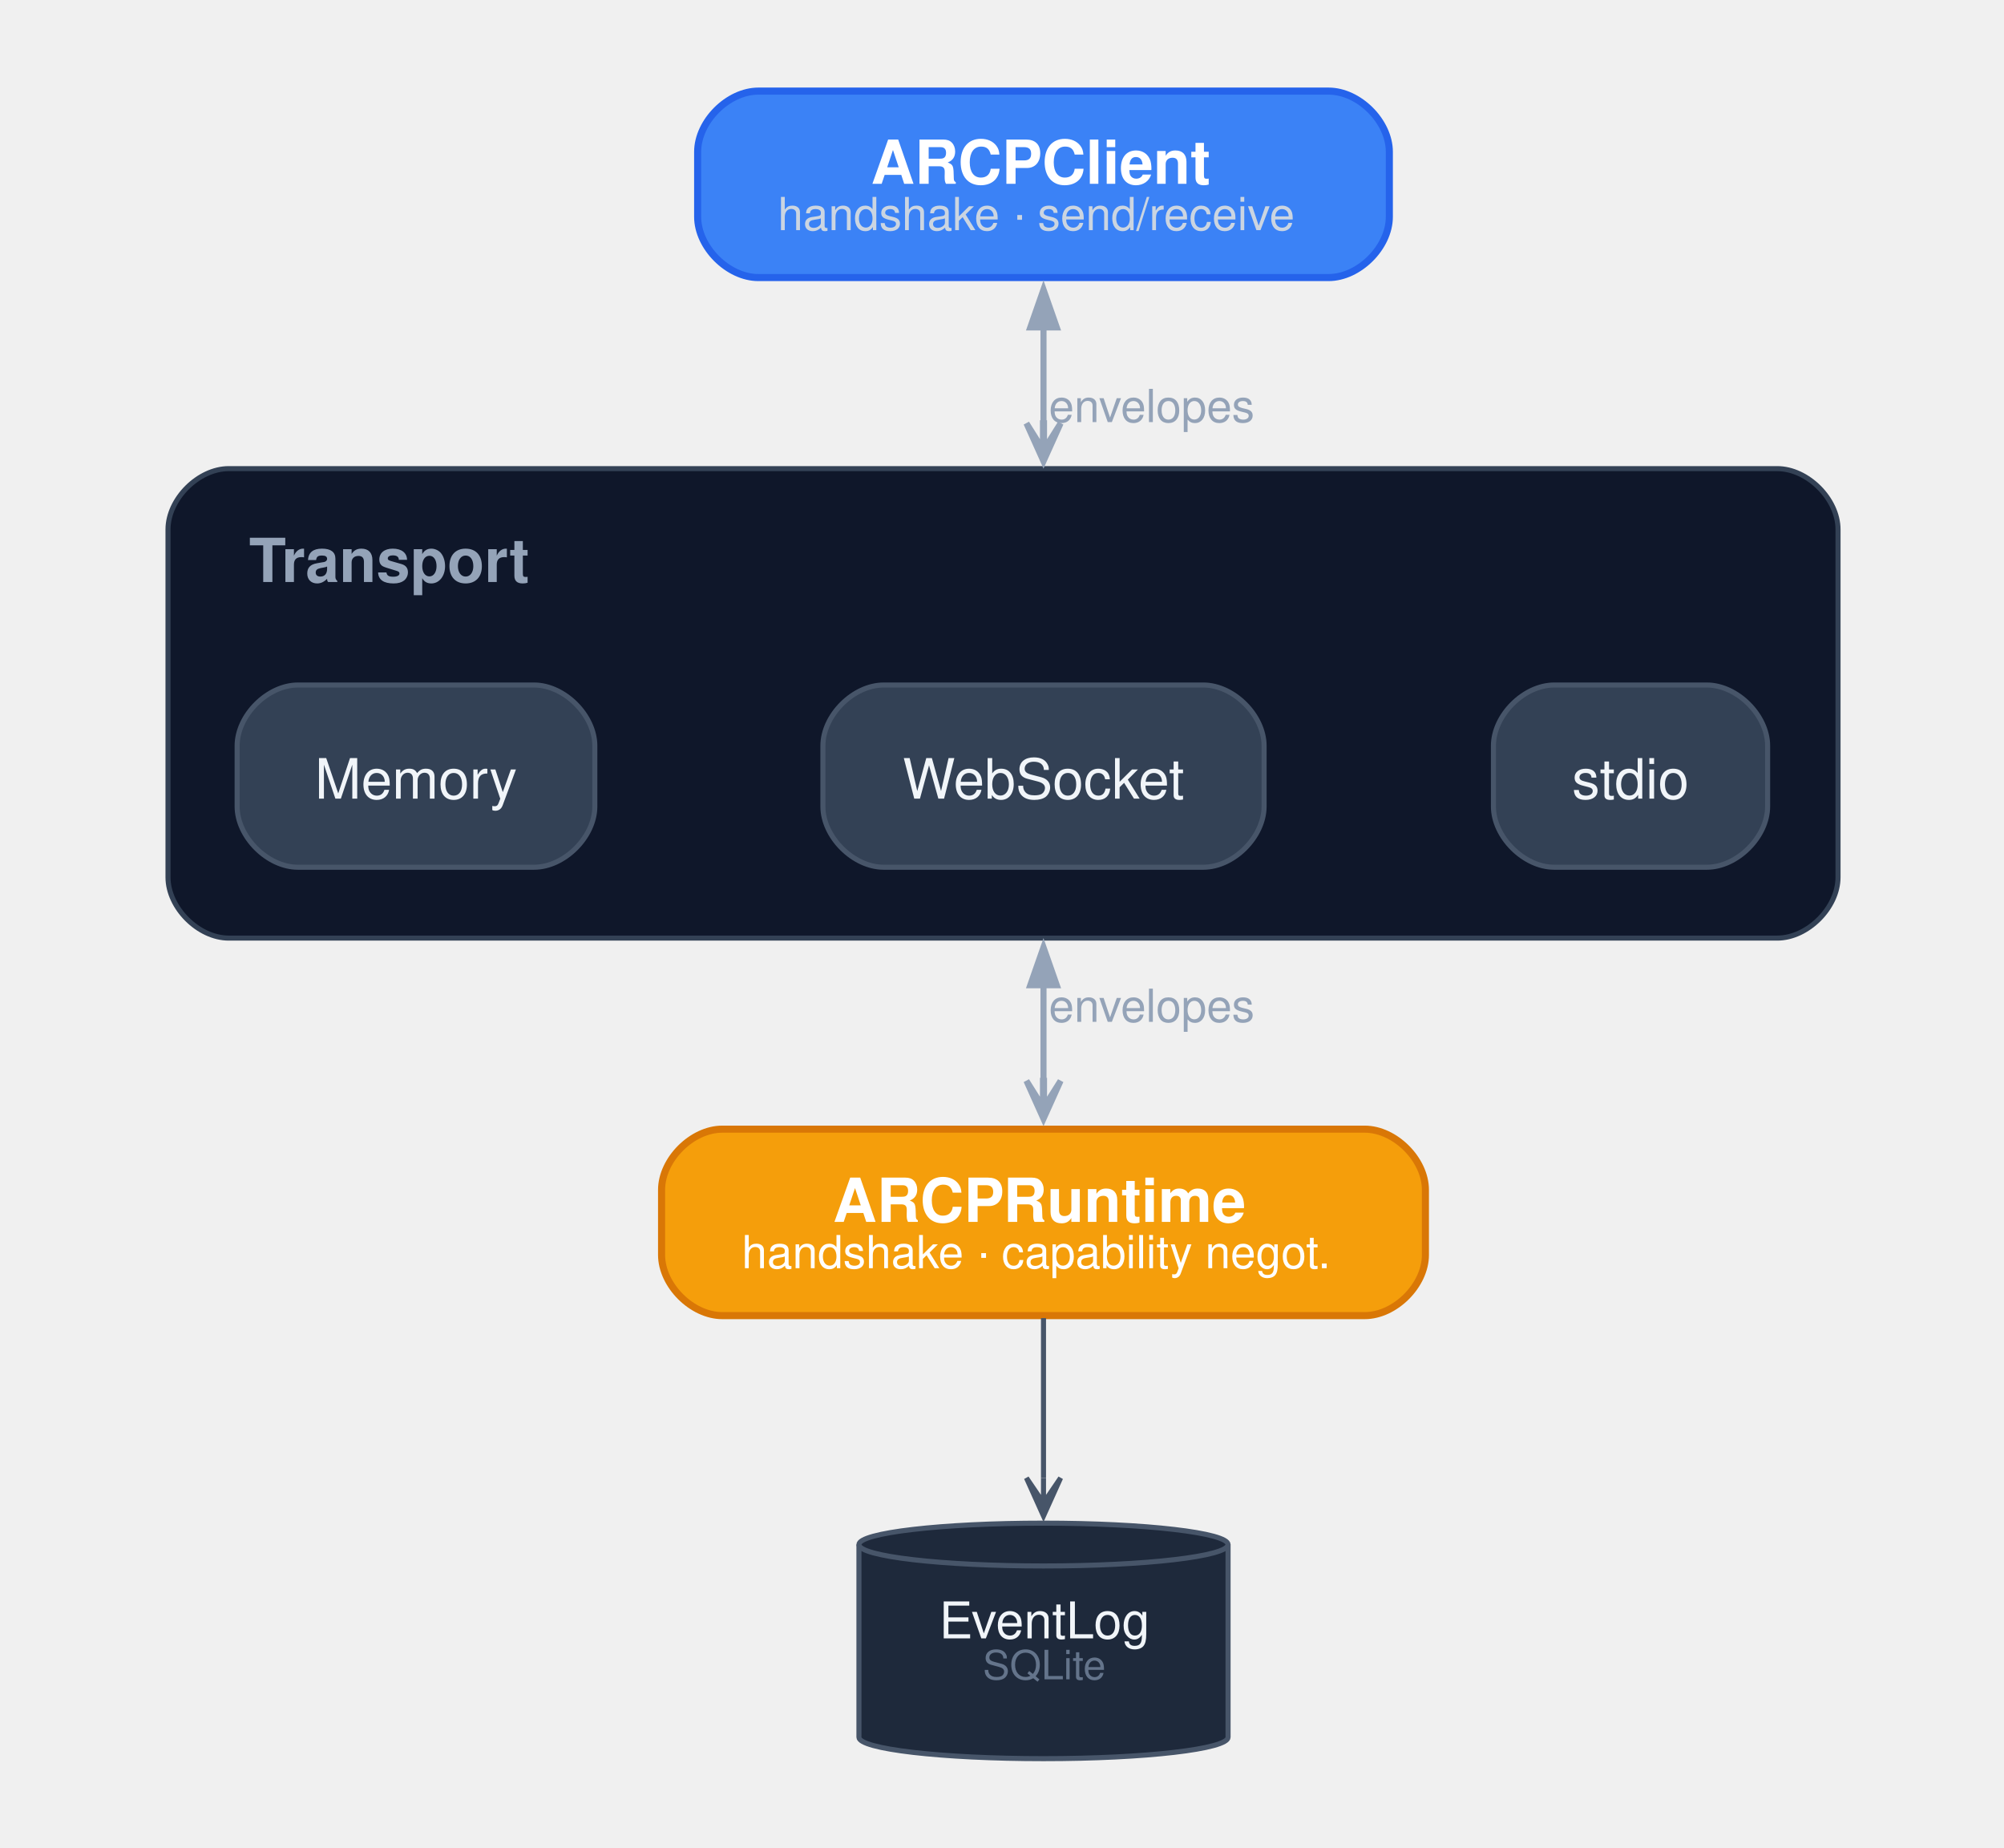
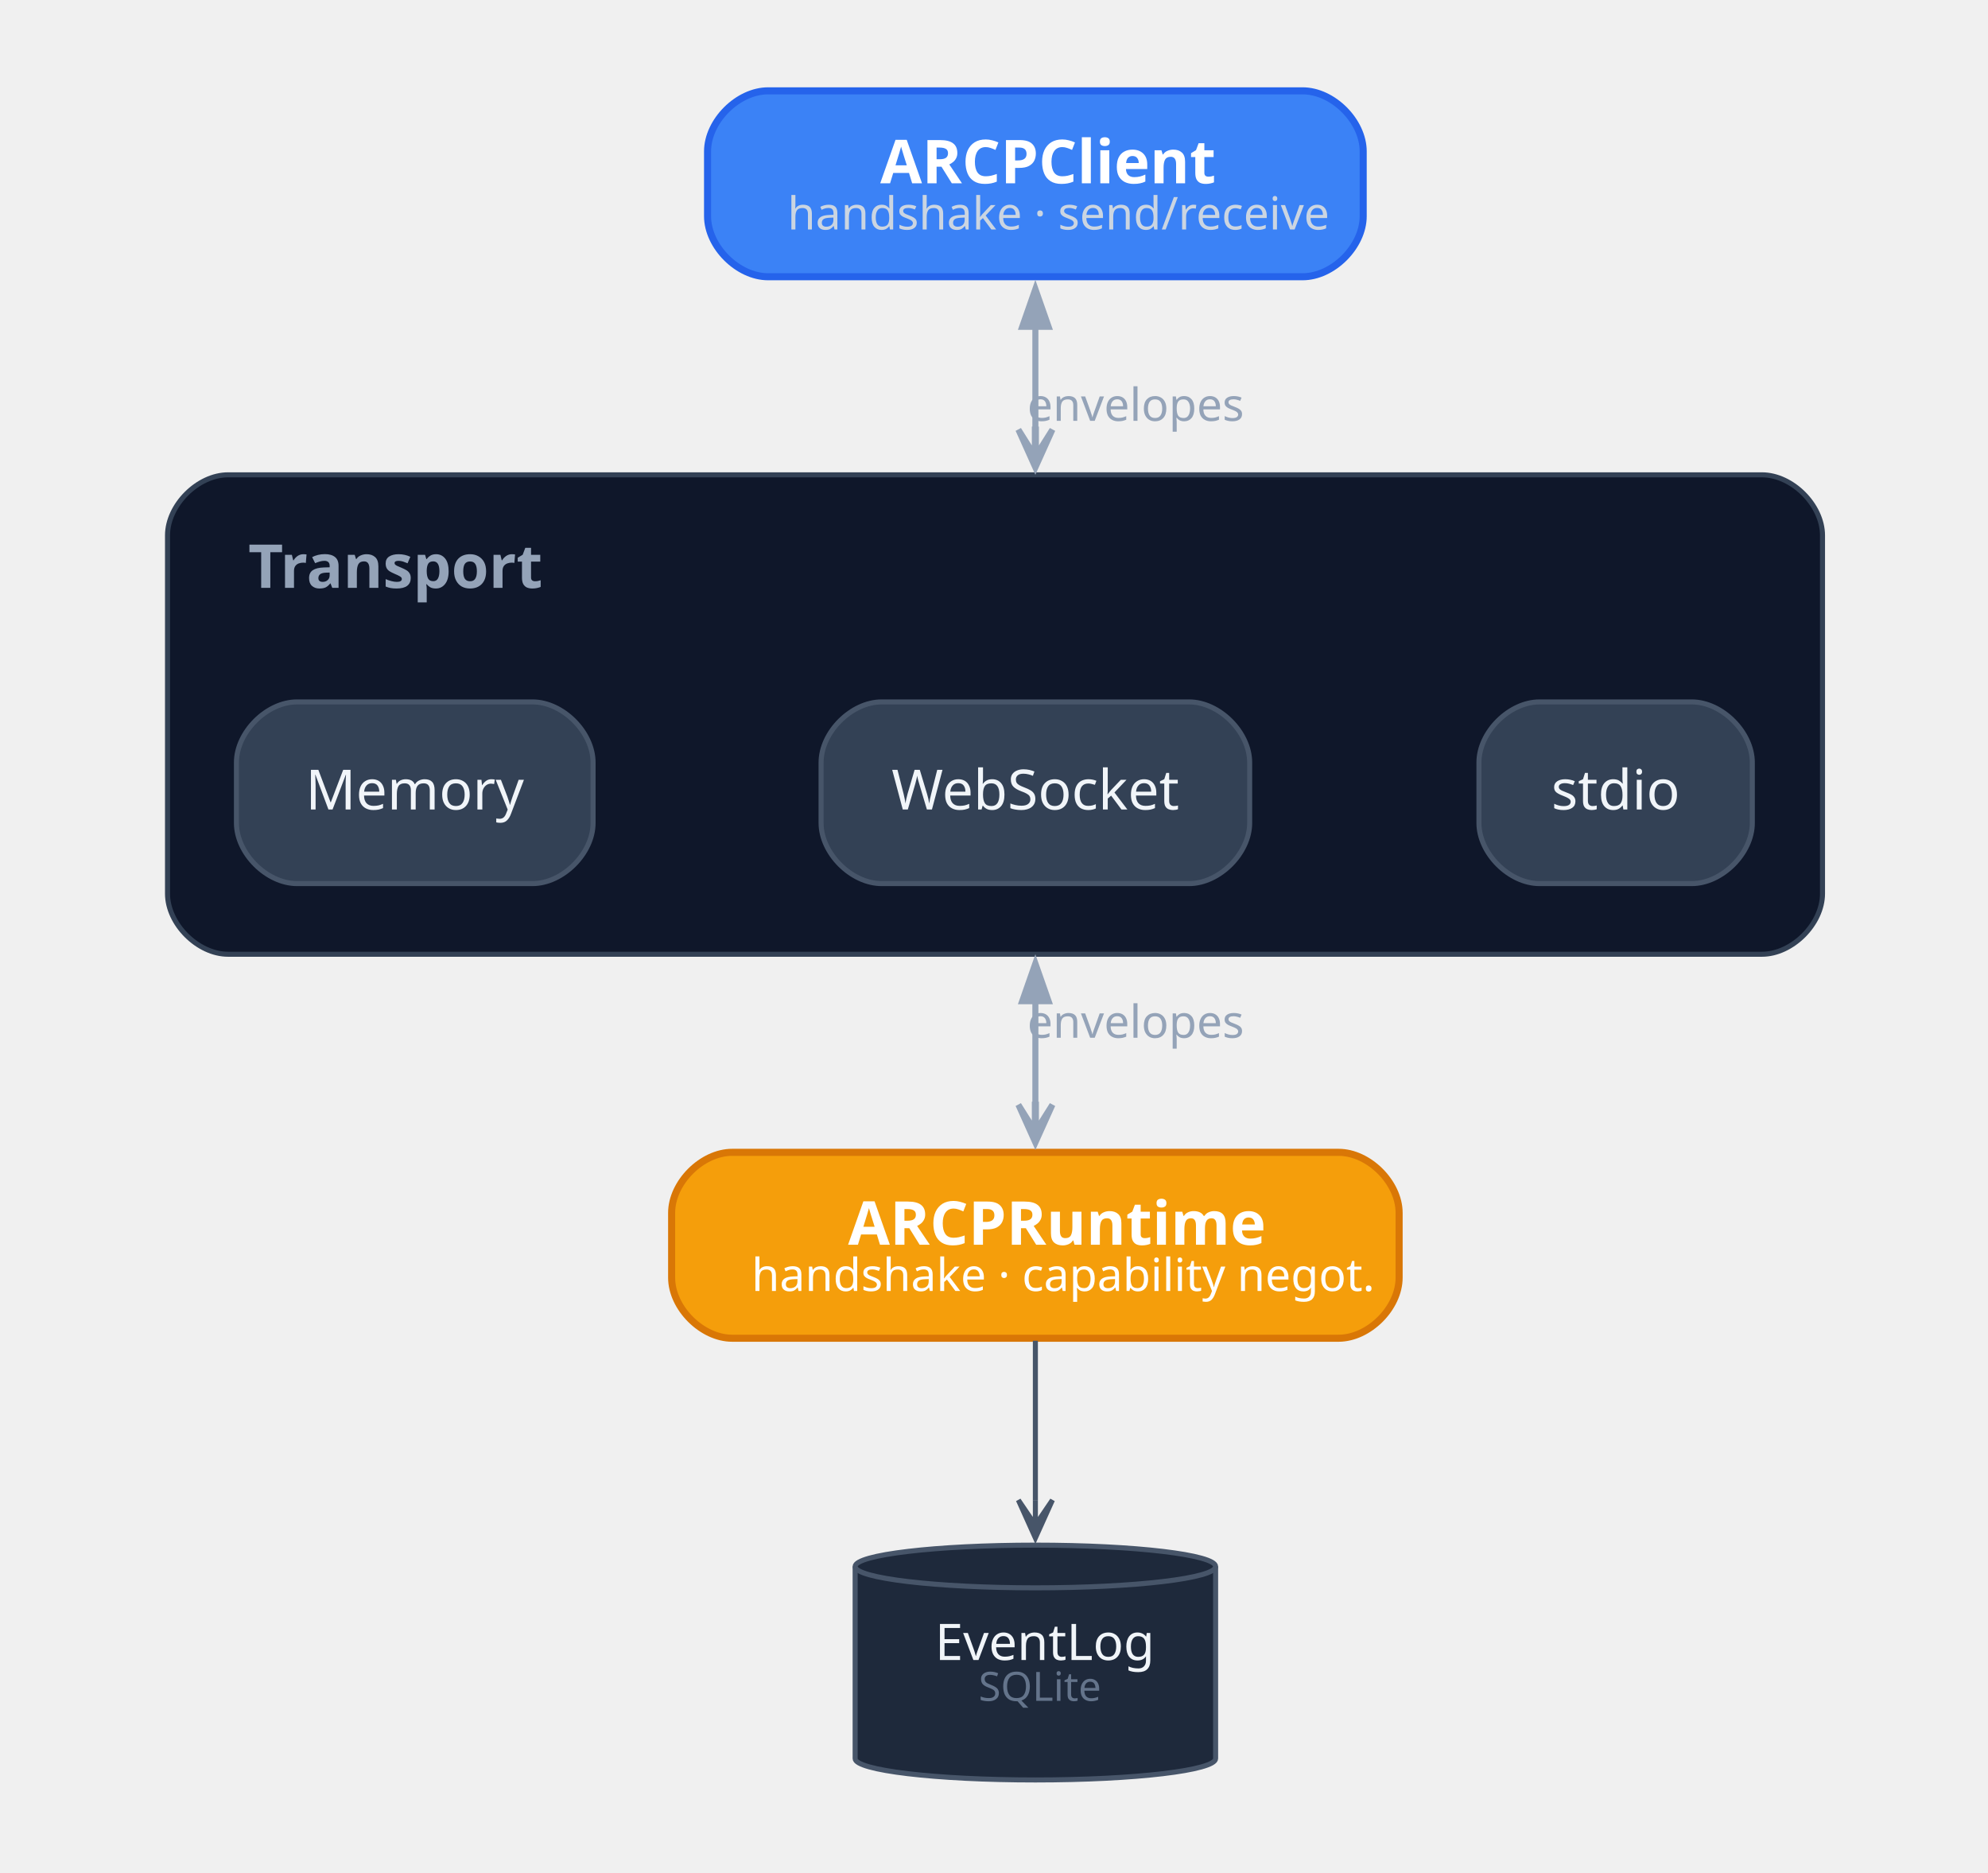
- <svg xmlns="http://www.w3.org/2000/svg" width="396pt" height="365pt" viewBox="0.00 0.00 396.00 365.00">
-   <g id="graph0" class="graph" transform="scale(1 1) rotate(0) translate(25.2 347.46)">
+ <svg xmlns="http://www.w3.org/2000/svg" width="394pt" height="371pt" viewBox="0.00 0.00 394.00 371.00">
+   <g id="graph0" class="graph" transform="scale(1 1) rotate(0) translate(25.2 352.71)">
    <g id="clust1" class="cluster">
-       <path fill="#0f172a" stroke="#334155" d="M20,-162.12C20,-162.12 326,-162.12 326,-162.12 332,-162.12 338,-168.12 338,-174.12 338,-174.12 338,-242.87 338,-242.87 338,-248.87 332,-254.87 326,-254.87 326,-254.87 20,-254.87 20,-254.87 14,-254.87 8,-248.87 8,-242.87 8,-242.87 8,-174.12 8,-174.12 8,-168.12 14,-162.12 20,-162.12" />
-       <text xml:space="preserve" text-anchor="start" x="24" y="-232.47" font-family="Helvetica,sans-Serif" font-weight="bold" font-size="12.00" fill="#94a3b8">Transport</text>
+       <path fill="#0f172a" stroke="#334155" d="M20,-163.62C20,-163.62 324,-163.62 324,-163.62 330,-163.62 336,-169.62 336,-175.62 336,-175.62 336,-246.62 336,-246.62 336,-252.62 330,-258.62 324,-258.62 324,-258.62 20,-258.62 20,-258.62 14,-258.62 8,-252.62 8,-246.62 8,-246.62 8,-175.62 8,-175.62 8,-169.62 14,-163.62 20,-163.62" />
+       <text xml:space="preserve" text-anchor="start" x="24" y="-236.22" font-family="TT Commons Pro Trial" font-weight="bold" font-size="12.00" fill="#94a3b8">Transport</text>
    </g>
    <g id="node1" class="node">
-       <path fill="#3b82f6" stroke="#2563eb" stroke-width="1.4" d="M237.34,-329.46C237.34,-329.46 124.66,-329.46 124.66,-329.46 118.66,-329.46 112.66,-323.46 112.66,-317.46 112.66,-317.46 112.66,-304.62 112.66,-304.62 112.66,-298.62 118.66,-292.62 124.66,-292.62 124.66,-292.62 237.34,-292.62 237.34,-292.62 243.34,-292.62 249.34,-298.62 249.34,-304.62 249.34,-304.62 249.34,-317.46 249.34,-317.46 249.34,-323.46 243.34,-329.46 237.34,-329.46" />
-       <text xml:space="preserve" text-anchor="start" x="146.88" y="-311.14" font-family="Helvetica,sans-Serif" font-weight="bold" font-size="12.00" fill="white">ARCPClient</text>
-       <text xml:space="preserve" text-anchor="start" x="128.5" y="-301.99" font-family="Helvetica,sans-Serif" font-size="9.00" fill="#cbd5e1">handshake · send/receive</text>
+       <path fill="#3b82f6" stroke="#2563eb" stroke-width="1.4" d="M232.97,-334.71C232.97,-334.71 127.03,-334.71 127.03,-334.71 121.03,-334.71 115.03,-328.71 115.03,-322.71 115.03,-322.71 115.03,-309.87 115.03,-309.87 115.03,-303.87 121.03,-297.87 127.03,-297.87 127.03,-297.87 232.97,-297.87 232.97,-297.87 238.97,-297.87 244.97,-303.87 244.97,-309.87 244.97,-309.87 244.97,-322.71 244.97,-322.71 244.97,-328.71 238.97,-334.71 232.97,-334.71" />
+       <text xml:space="preserve" text-anchor="start" x="149.25" y="-316.39" font-family="TT Commons Pro Trial" font-weight="bold" font-size="12.00" fill="white">ARCPClient</text>
+       <text xml:space="preserve" text-anchor="start" x="130.88" y="-307.24" font-family="TT Commons Pro Trial" font-size="9.00" fill="#cbd5e1">handshake · send/receive</text>
    </g>
    <g id="node4" class="node">
-       <path fill="#334155" stroke="#475569" d="M212.59,-212.12C212.59,-212.12 149.41,-212.12 149.41,-212.12 143.41,-212.12 137.41,-206.12 137.41,-200.12 137.41,-200.12 137.41,-188.12 137.41,-188.12 137.41,-182.12 143.41,-176.12 149.41,-176.12 149.41,-176.12 212.59,-176.12 212.59,-176.12 218.59,-176.12 224.59,-182.12 224.59,-188.12 224.59,-188.12 224.59,-200.12 224.59,-200.12 224.59,-206.12 218.59,-212.12 212.59,-212.12" />
-       <text xml:space="preserve" text-anchor="middle" x="181" y="-189.67" font-family="Helvetica,sans-Serif" font-size="11.00" fill="#f1f5f9">WebSocket</text>
+       <path fill="#334155" stroke="#475569" d="M210.47,-213.62C210.47,-213.62 149.53,-213.62 149.53,-213.62 143.53,-213.62 137.53,-207.62 137.53,-201.62 137.53,-201.62 137.53,-189.62 137.53,-189.62 137.53,-183.62 143.53,-177.62 149.53,-177.62 149.53,-177.62 210.47,-177.62 210.47,-177.62 216.47,-177.62 222.47,-183.62 222.47,-189.62 222.47,-189.62 222.47,-201.62 222.47,-201.62 222.47,-207.62 216.47,-213.62 210.47,-213.62" />
+       <text xml:space="preserve" text-anchor="middle" x="180" y="-192.3" font-family="TT Commons Pro Trial" font-size="11.00" fill="#f1f5f9">WebSocket</text>
    </g>
    <g id="edge3" class="edge">
-       <path fill="none" stroke="#94a3b8" stroke-width="1.2" d="M181,-283.02C181,-277.03 181,-270.42 181,-263.6" />
-       <polygon fill="#94a3b8" stroke="#94a3b8" stroke-width="1.2" points="178.38,-282.77 181,-290.27 183.63,-282.77 178.38,-282.77" />
-       <polygon fill="#94a3b8" stroke="#94a3b8" stroke-width="1.2" points="181,-256.33 184.38,-263.83 181.1,-258.62 181.1,-263.83 181,-263.83 180.9,-263.83 180.9,-258.62 177.63,-263.83 181,-256.33" />
-       <text xml:space="preserve" text-anchor="middle" x="202.38" y="-264.07" font-family="Helvetica,sans-Serif" font-size="9.00" fill="#94a3b8">envelopes</text>
+       <path fill="none" stroke="#94a3b8" stroke-width="1.2" d="M180,-288.13C180,-281.74 180,-274.65 180,-267.31" />
+       <polygon fill="#94a3b8" stroke="#94a3b8" stroke-width="1.2" points="177.38,-287.95 180,-295.45 182.63,-287.95 177.38,-287.95" />
+       <polygon fill="#94a3b8" stroke="#94a3b8" stroke-width="1.2" points="180,-260.08 183.38,-267.58 180.1,-262.37 180.1,-267.58 180,-267.58 179.9,-267.58 179.9,-262.37 176.63,-267.58 180,-260.08" />
+       <text xml:space="preserve" text-anchor="middle" x="199.88" y="-269.32" font-family="TT Commons Pro Trial" font-size="9.00" fill="#94a3b8">envelopes</text>
    </g>
    <g id="node2" class="node">
-       <path fill="#f59e0b" stroke="#d97706" stroke-width="1.4" d="M244.47,-124.37C244.47,-124.37 117.53,-124.37 117.53,-124.37 111.53,-124.37 105.53,-118.37 105.53,-112.37 105.53,-112.37 105.53,-99.53 105.53,-99.53 105.53,-93.53 111.53,-87.53 117.53,-87.53 117.53,-87.53 244.47,-87.53 244.47,-87.53 250.47,-87.53 256.47,-93.53 256.47,-99.53 256.47,-99.53 256.47,-112.37 256.47,-112.37 256.47,-118.37 250.47,-124.37 244.47,-124.37" />
-       <text xml:space="preserve" text-anchor="start" x="139.38" y="-106.05" font-family="Helvetica,sans-Serif" font-weight="bold" font-size="12.00" fill="white">ARCPRuntime</text>
-       <text xml:space="preserve" text-anchor="start" x="121.38" y="-96.9" font-family="Helvetica,sans-Serif" font-size="9.00" fill="white">handshake · capability negot.</text>
+       <path fill="#f59e0b" stroke="#d97706" stroke-width="1.4" d="M240.09,-124.37C240.09,-124.37 119.91,-124.37 119.91,-124.37 113.91,-124.37 107.91,-118.37 107.91,-112.37 107.91,-112.37 107.91,-99.53 107.91,-99.53 107.91,-93.53 113.91,-87.53 119.91,-87.53 119.91,-87.53 240.09,-87.53 240.09,-87.53 246.09,-87.53 252.09,-93.53 252.09,-99.53 252.09,-99.53 252.09,-112.37 252.09,-112.37 252.09,-118.37 246.09,-124.37 240.09,-124.37" />
+       <text xml:space="preserve" text-anchor="start" x="142.88" y="-106.05" font-family="TT Commons Pro Trial" font-weight="bold" font-size="12.00" fill="white">ARCPRuntime</text>
+       <text xml:space="preserve" text-anchor="start" x="123.75" y="-96.9" font-family="TT Commons Pro Trial" font-size="9.00" fill="white">handshake · capability negot.</text>
    </g>
    <g id="node6" class="node">
-       <path fill="#1e293b" stroke="#475569" d="M217.47,-42.3C217.47,-44.63 201.12,-46.53 181,-46.53 160.88,-46.53 144.53,-44.63 144.53,-42.3 144.53,-42.3 144.53,-4.23 144.53,-4.23 144.53,-1.9 160.88,0 181,0 201.12,0 217.47,-1.9 217.47,-4.23 217.47,-4.23 217.47,-42.3 217.47,-42.3" />
-       <path fill="none" stroke="#475569" d="M217.47,-42.3C217.47,-39.97 201.12,-38.07 181,-38.07 160.88,-38.07 144.53,-39.97 144.53,-42.3" />
-       <text xml:space="preserve" text-anchor="start" x="160.38" y="-23.77" font-family="Helvetica,sans-Serif" font-size="10.00" fill="#f1f5f9">EventLog</text>
-       <text xml:space="preserve" text-anchor="start" x="169" y="-15.67" font-family="Helvetica,sans-Serif" font-size="8.00" fill="#64748b">SQLite</text>
+       <path fill="#1e293b" stroke="#475569" d="M215.72,-42.3C215.72,-44.63 199.71,-46.53 180,-46.53 160.29,-46.53 144.28,-44.63 144.28,-42.3 144.28,-42.3 144.28,-4.23 144.28,-4.23 144.28,-1.9 160.29,0 180,0 199.71,0 215.72,-1.9 215.72,-4.23 215.72,-4.23 215.72,-42.3 215.72,-42.3" />
+       <path fill="none" stroke="#475569" d="M215.72,-42.3C215.72,-39.97 199.71,-38.07 180,-38.07 160.29,-38.07 144.28,-39.97 144.28,-42.3" />
+       <text xml:space="preserve" text-anchor="start" x="160.12" y="-23.77" font-family="TT Commons Pro Trial" font-size="10.00" fill="#f1f5f9">EventLog</text>
+       <text xml:space="preserve" text-anchor="start" x="168.75" y="-15.67" font-family="TT Commons Pro Trial" font-size="8.00" fill="#64748b">SQLite</text>
    </g>
    <g id="edge5" class="edge">
-       <path fill="none" stroke="#475569" d="M181,-87.04C181,-77.76 181,-66.15 181,-55.45" />
-       <polygon fill="#475569" stroke="#475569" points="181,-47.96 184.38,-55.46 181,-50.49 181,-55.46 181,-55.46 181,-55.46 181,-50.49 177.63,-55.46 181,-47.96" />
+       <path fill="none" stroke="#475569" d="M180,-87.04C180,-77.76 180,-66.15 180,-55.45" />
+       <polygon fill="#475569" stroke="#475569" points="180,-47.96 183.38,-55.46 180,-50.49 180,-55.46 180,-55.46 180,-55.46 180,-50.49 176.63,-55.46 180,-47.96" />
    </g>
    <g id="node3" class="node">
-       <path fill="#334155" stroke="#475569" d="M80.34,-212.12C80.34,-212.12 33.66,-212.12 33.66,-212.12 27.66,-212.12 21.66,-206.12 21.66,-200.12 21.66,-200.12 21.66,-188.12 21.66,-188.12 21.66,-182.12 27.66,-176.12 33.66,-176.12 33.66,-176.12 80.34,-176.12 80.34,-176.12 86.34,-176.12 92.34,-182.12 92.34,-188.12 92.34,-188.12 92.34,-200.12 92.34,-200.12 92.34,-206.12 86.34,-212.12 80.34,-212.12" />
-       <text xml:space="preserve" text-anchor="middle" x="57" y="-189.67" font-family="Helvetica,sans-Serif" font-size="11.00" fill="#f1f5f9">Memory</text>
+       <path fill="#334155" stroke="#475569" d="M80.34,-213.62C80.34,-213.62 33.66,-213.62 33.66,-213.62 27.66,-213.62 21.66,-207.62 21.66,-201.62 21.66,-201.62 21.66,-189.62 21.66,-189.62 21.66,-183.62 27.66,-177.62 33.66,-177.62 33.66,-177.62 80.34,-177.62 80.34,-177.62 86.34,-177.62 92.34,-183.62 92.34,-189.62 92.34,-189.62 92.34,-201.62 92.34,-201.62 92.34,-207.62 86.34,-213.62 80.34,-213.62" />
+       <text xml:space="preserve" text-anchor="middle" x="57" y="-192.3" font-family="TT Commons Pro Trial" font-size="11.00" fill="#f1f5f9">Memory</text>
    </g>
    <g id="edge4" class="edge">
-       <path fill="none" stroke="#94a3b8" stroke-width="1.2" d="M181,-153.2C181,-146.58 181,-139.85 181,-133.65" />
-       <polygon fill="#94a3b8" stroke="#94a3b8" stroke-width="1.2" points="178.38,-152.81 181,-160.31 183.63,-152.81 178.38,-152.81" />
-       <polygon fill="#94a3b8" stroke="#94a3b8" stroke-width="1.2" points="181,-126.42 184.38,-133.92 181.1,-128.71 181.1,-133.92 181,-133.92 180.9,-133.92 180.9,-128.71 177.63,-133.92 181,-126.42" />
-       <text xml:space="preserve" text-anchor="middle" x="202.38" y="-145.57" font-family="Helvetica,sans-Serif" font-size="9.00" fill="#94a3b8">envelopes</text>
+       <path fill="none" stroke="#94a3b8" stroke-width="1.2" d="M180,-154.69C180,-147.53 180,-140.23 180,-133.57" />
+       <polygon fill="#94a3b8" stroke="#94a3b8" stroke-width="1.2" points="177.38,-154.31 180,-161.81 182.63,-154.31 177.38,-154.31" />
+       <polygon fill="#94a3b8" stroke="#94a3b8" stroke-width="1.2" points="180,-126.3 183.38,-133.8 180.1,-128.59 180.1,-133.8 180,-133.8 179.9,-133.8 179.9,-128.59 176.63,-133.8 180,-126.3" />
+       <text xml:space="preserve" text-anchor="middle" x="199.88" y="-147.07" font-family="TT Commons Pro Trial" font-size="9.00" fill="#94a3b8">envelopes</text>
    </g>
    <g id="node5" class="node">
-       <path fill="#334155" stroke="#475569" d="M312.09,-212.12C312.09,-212.12 281.91,-212.12 281.91,-212.12 275.91,-212.12 269.91,-206.12 269.91,-200.12 269.91,-200.12 269.91,-188.12 269.91,-188.12 269.91,-182.12 275.91,-176.12 281.91,-176.12 281.91,-176.12 312.09,-176.12 312.09,-176.12 318.09,-176.12 324.09,-182.12 324.09,-188.12 324.09,-188.12 324.09,-200.12 324.09,-200.12 324.09,-206.12 318.09,-212.12 312.09,-212.12" />
-       <text xml:space="preserve" text-anchor="middle" x="297" y="-189.67" font-family="Helvetica,sans-Serif" font-size="11.00" fill="#f1f5f9">stdio</text>
+       <path fill="#334155" stroke="#475569" d="M310.09,-213.62C310.09,-213.62 279.91,-213.62 279.91,-213.62 273.91,-213.62 267.91,-207.62 267.91,-201.62 267.91,-201.62 267.91,-189.62 267.91,-189.62 267.91,-183.62 273.91,-177.62 279.91,-177.62 279.91,-177.62 310.09,-177.62 310.09,-177.62 316.09,-177.62 322.09,-183.62 322.09,-189.62 322.09,-189.62 322.09,-201.62 322.09,-201.62 322.09,-207.62 316.09,-213.62 310.09,-213.62" />
+       <text xml:space="preserve" text-anchor="middle" x="295" y="-192.3" font-family="TT Commons Pro Trial" font-size="11.00" fill="#f1f5f9">stdio</text>
    </g>
  </g>
</svg>
